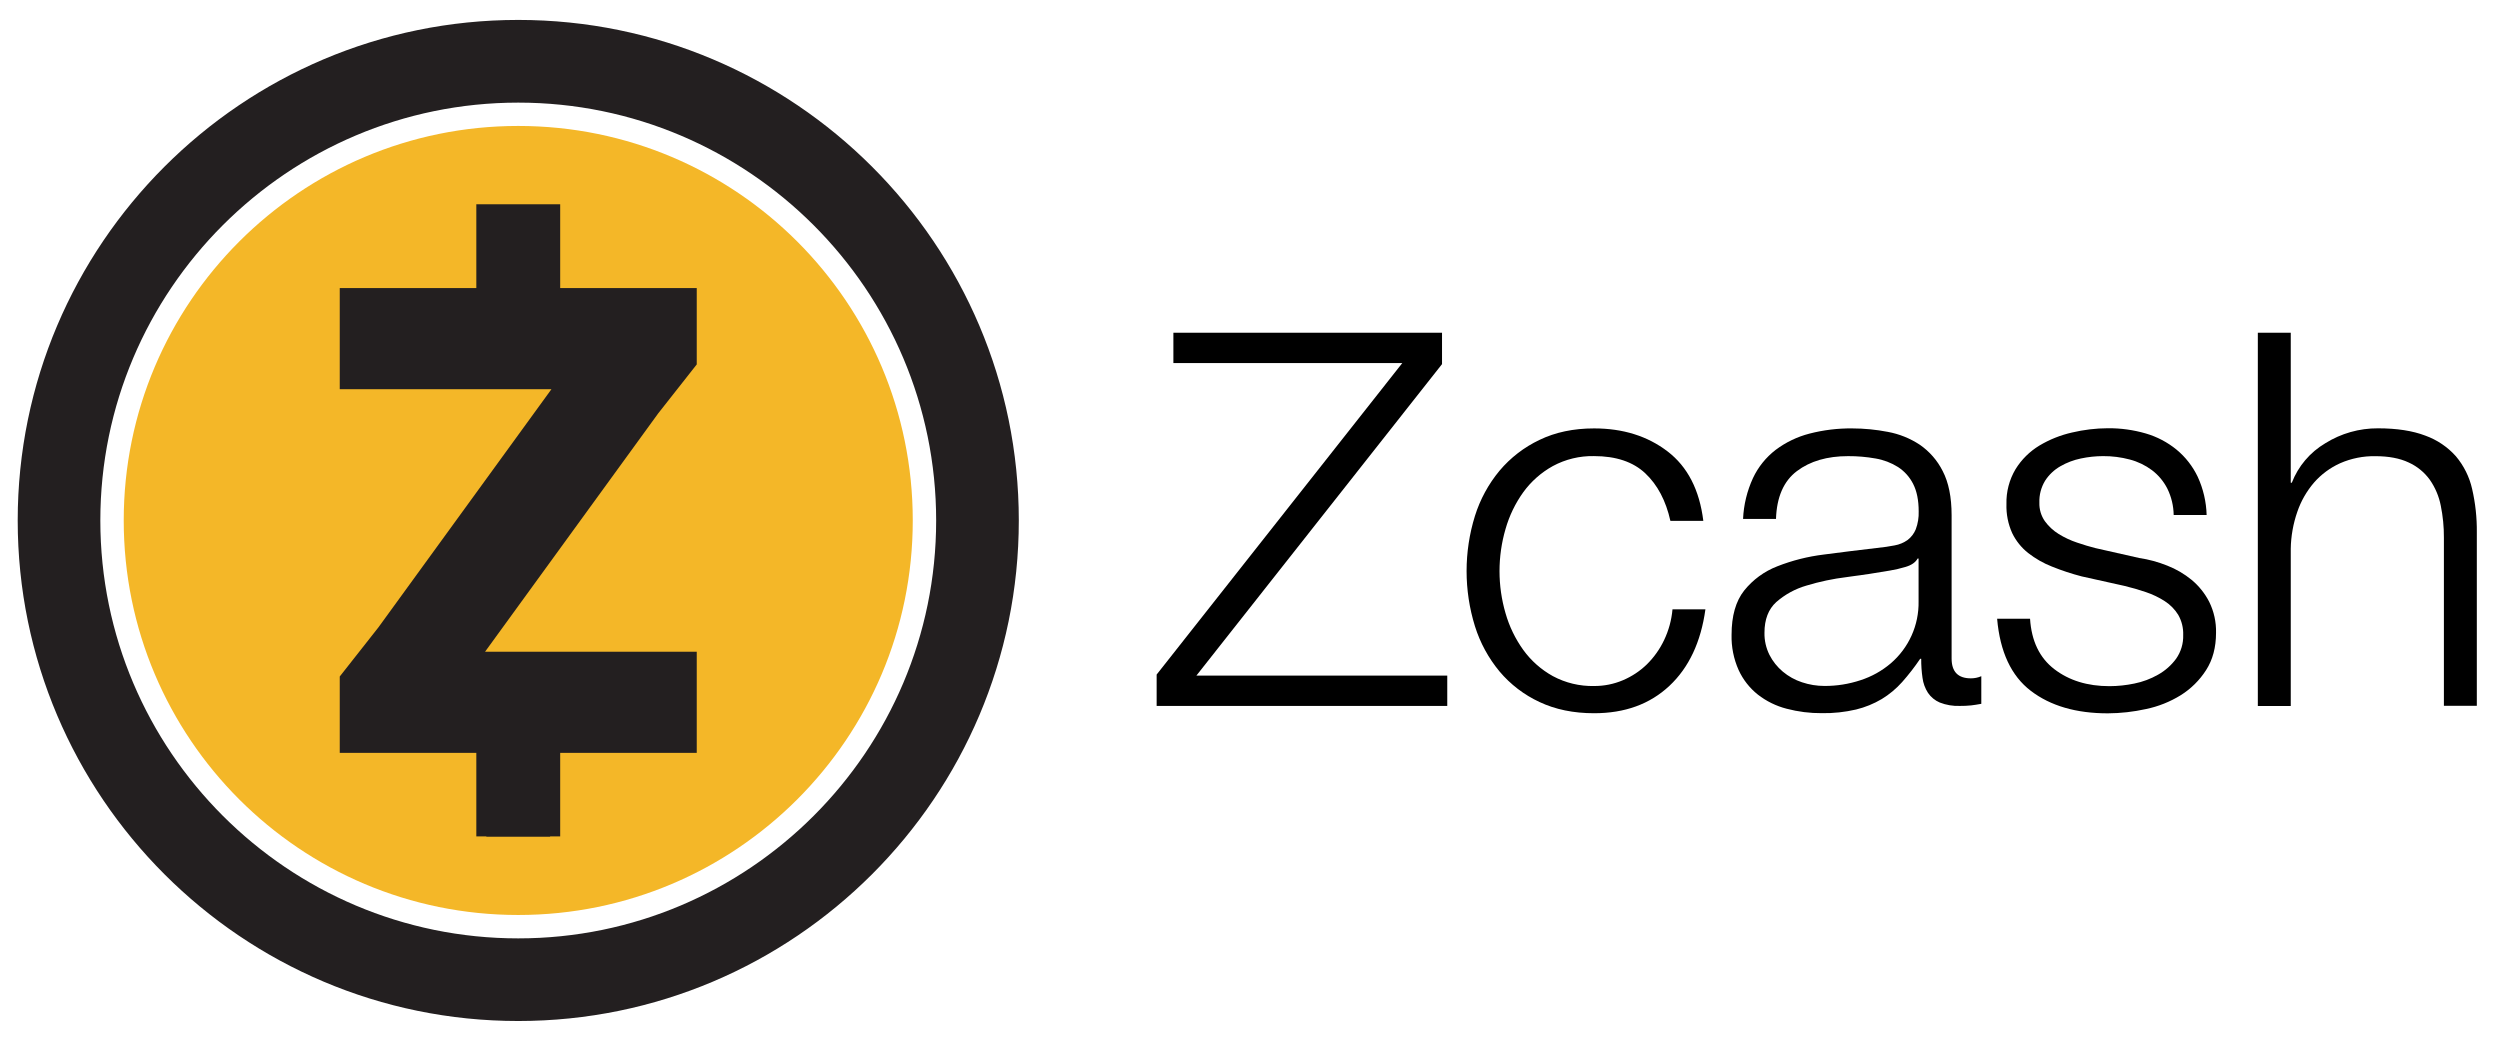
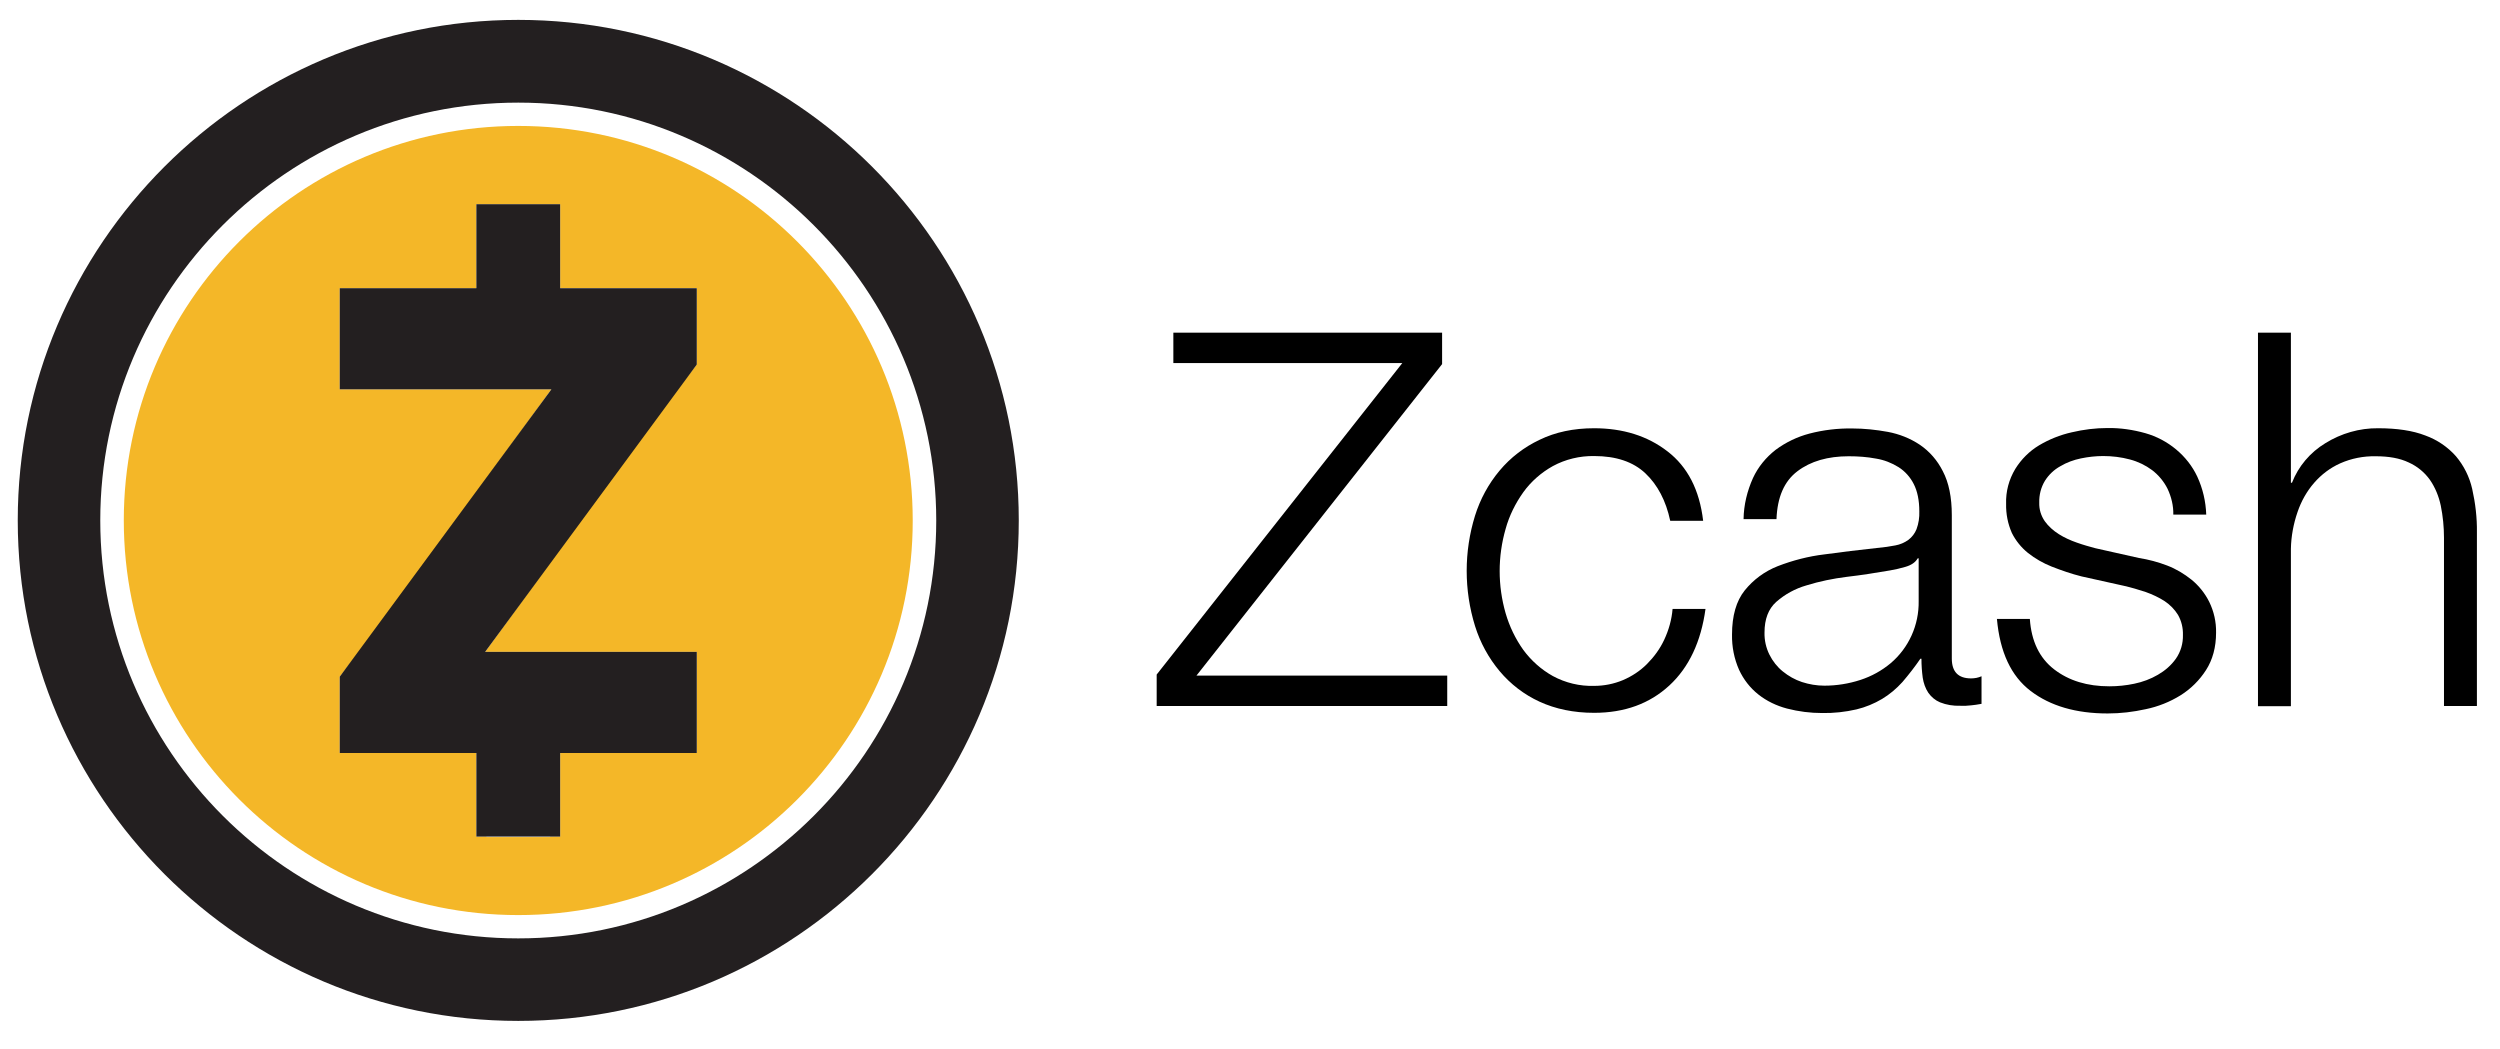
- <svg xmlns="http://www.w3.org/2000/svg" viewBox="0 0 1169.33 490.18">
-   <path d="m242.4 9.32c-129.09 0-234.12 105-234.12 234.12s105 234.12 234.12 234.12 234.13-105 234.13-234.12-105.03-234.12-234.13-234.12zm0 429.59c-107.78 0-195.47-87.69-195.47-195.47s87.69-195.44 195.47-195.44 195.47 87.69 195.47 195.48-87.68 195.43-195.47 195.43z" fill="#231f20" />
-   <circle cx="242.4" cy="243.44" fill="#f4b728" r="184.53" />
-   <path d="m674.48 155.64v14.67l-114.89 145.69h117.34v14.18h-135.93v-14.67l114.9-145.69h-107.07v-14.18z" />
-   <path d="m769.57 221.4q-8.55-8.07-24-8.07a38.89 38.89 0 0 0 -19.27 4.67 42.49 42.49 0 0 0 -13.81 12.22 55.55 55.55 0 0 0 -8.31 17.23 70.32 70.32 0 0 0 0 39.36 55.44 55.44 0 0 0 8.31 17.19 42.41 42.41 0 0 0 13.81 12.23 39 39 0 0 0 19.31 4.64 34 34 0 0 0 13.45-2.69 36.31 36.31 0 0 0 11.25-7.45 40.08 40.08 0 0 0 8.06-11.37 42 42 0 0 0 3.91-14.36h15.4q-3.18 23-16.86 35.81t-35.21 12.79q-14.42 0-25.54-5.25a54.32 54.32 0 0 1 -18.7-14.3 62.16 62.16 0 0 1 -11.49-21.15 87 87 0 0 1 0-51.58 62.2 62.2 0 0 1 11.49-21.14 55.5 55.5 0 0 1 18.7-14.42q11.11-5.38 25.54-5.38 20.29 0 34.35 10.75t16.74 32.51h-15.4q-3.16-14.16-11.73-22.24z" />
-   <path d="m819.93 223.6a35.94 35.94 0 0 1 10.63-13.2 45.06 45.06 0 0 1 15.77-7.58 76.68 76.68 0 0 1 20-2.44 88.25 88.25 0 0 1 16.67 1.62 40.34 40.34 0 0 1 14.92 6 32.81 32.81 0 0 1 10.75 12.35q4.15 7.95 4.16 20.65v67q0 9.29 9 9.28a12 12 0 0 0 4.89-1v12.92c-1.8.33-3.39.58-4.77.74a47.19 47.19 0 0 1 -5.25.24 23.36 23.36 0 0 1 -9.42-1.59 12.65 12.65 0 0 1 -5.5-4.52 16.94 16.94 0 0 1 -2.56-7 59.45 59.45 0 0 1 -.61-8.92h-.49a105.17 105.17 0 0 1 -8.44 10.88 41.91 41.91 0 0 1 -9.53 7.94 43.88 43.88 0 0 1 -12 4.89 65.6 65.6 0 0 1 -16 1.71 62.94 62.94 0 0 1 -16.5-2.08 36.83 36.83 0 0 1 -13.44-6.6 31.39 31.39 0 0 1 -9-11.49 38.19 38.19 0 0 1 -3.3-16.5q0-13.2 5.87-20.65a36.92 36.92 0 0 1 15.52-11.37 88.94 88.94 0 0 1 21.76-5.5q12.09-1.59 24.56-3.05c3.26-.33 6.12-.74 8.56-1.23a14.92 14.92 0 0 0 6.11-2.56 12 12 0 0 0 3.79-5 21.74 21.74 0 0 0 1.35-8.32q0-7.81-2.57-12.83a20.28 20.28 0 0 0 -7.09-7.94 28.68 28.68 0 0 0 -10.51-4 71.5 71.5 0 0 0 -12.84-1.1q-14.67 0-23.95 7t-9.78 22.37h-15.4a51 51 0 0 1 4.64-19.12zm77 37.65q-1.47 2.69-5.63 3.91a59.2 59.2 0 0 1 -7.33 1.71q-9.78 1.71-20.17 3.05a111 111 0 0 0 -18.94 4 37 37 0 0 0 -14.06 7.7q-5.49 5-5.5 14.3a22.3 22.3 0 0 0 2.33 10.39 25.09 25.09 0 0 0 6.23 7.82 27.12 27.12 0 0 0 9 5 33.1 33.1 0 0 0 10.51 1.71 52.79 52.79 0 0 0 16.87-2.69 41.56 41.56 0 0 0 14.06-7.82 37.27 37.27 0 0 0 13.08-29.09v-20z" />
-   <path d="m1013.77 228.61a25 25 0 0 0 -7.21-8.68 30.13 30.13 0 0 0 -10.39-5 47.44 47.44 0 0 0 -12.47-1.59 50.75 50.75 0 0 0 -10.38 1.1 32.19 32.19 0 0 0 -9.66 3.67 20.76 20.76 0 0 0 -7.09 6.72 18.48 18.48 0 0 0 -2.69 10.27 14.41 14.41 0 0 0 2.57 8.68 22.84 22.84 0 0 0 6.48 6 41 41 0 0 0 8.55 4q4.65 1.59 8.56 2.57l20.53 4.64a58.31 58.31 0 0 1 13.08 3.55 42.15 42.15 0 0 1 11.49 6.72 32.88 32.88 0 0 1 8.19 10.26 31 31 0 0 1 3.18 14.43q0 10.26-4.65 17.47a37.94 37.94 0 0 1 -11.86 11.75 50.42 50.42 0 0 1 -16.26 6.48 84.52 84.52 0 0 1 -17.85 2q-22.24 0-36-10.51t-15.77-33.73h15.4q1 15.64 11.37 23.59t25.79 7.94a57.59 57.59 0 0 0 11.61-1.22 37 37 0 0 0 11.12-4.16 26.52 26.52 0 0 0 8.43-7.45 18.33 18.33 0 0 0 3.31-11.13 17.72 17.72 0 0 0 -2.33-9.41 20.28 20.28 0 0 0 -6.23-6.35 39.44 39.44 0 0 0 -8.92-4.28q-5-1.71-10.15-2.93l-19.8-4.4a112.81 112.81 0 0 1 -13.97-4.61 44.42 44.42 0 0 1 -11.13-6.35 26.75 26.75 0 0 1 -7.45-9.29 30.64 30.64 0 0 1 -2.69-13.57 30.33 30.33 0 0 1 4.28-16.38 33.51 33.51 0 0 1 11.12-11 51.91 51.91 0 0 1 15.28-6.11 74.08 74.08 0 0 1 16.74-2 61.78 61.78 0 0 1 17.73 2.44 40.72 40.72 0 0 1 14.42 7.58 37.24 37.24 0 0 1 9.9 12.71 45.61 45.61 0 0 1 4.16 17.84h-15.41a29 29 0 0 0 -2.93-12.26z" />
-   <path d="m1071.46 155.64v70.16h.49a37 37 0 0 1 15.64-18.46 46 46 0 0 1 24.69-7q13.2 0 22.13 3.42a35 35 0 0 1 14.3 9.66 36.07 36.07 0 0 1 7.58 15.27 86.41 86.41 0 0 1 2.2 20.29v81.16h-15.4v-78.67a72.87 72.87 0 0 0 -1.47-15 31.86 31.86 0 0 0 -5.14-12.1 24.85 24.85 0 0 0 -9.89-8.06q-6.24-2.94-15.53-2.94a39.26 39.26 0 0 0 -16.5 3.3 35.69 35.69 0 0 0 -12.22 9.05 41.66 41.66 0 0 0 -7.82 13.69 55.46 55.46 0 0 0 -3.06 17.23v73.58h-15.4v-174.58z" />
-   <path d="m325.89 170.45v-35.7h-63.87v-39.2h-39.23v39.2h-63.88v47.29h99.02l-80.97 111.45-18.05 22.93v35.71h63.88v39.07h4.7v.16h29.82v-.16h4.71v-39.07h63.87v-47.29h-99.02l80.97-111.46z" fill="#231f20" />
+ <svg xmlns="http://www.w3.org/2000/svg" enable-background="new 0 0 1169.3 490.2" viewBox="0 0 1169.3 490.2">
+   <path d="m674.5 155.6v14.7l-114.9 145.7h117.3v14.2h-135.9v-14.7l114.9-145.7h-107.1v-14.2z" />
+   <path d="m769.6 221.4c-5.7-5.4-13.7-8.1-24-8.1-6.7-.1-13.4 1.5-19.3 4.7-5.4 3-10.2 7.2-13.8 12.2-3.7 5.2-6.6 11-8.3 17.2-3.7 12.9-3.7 26.5 0 39.4 1.8 6.2 4.6 12 8.3 17.2 3.7 5 8.4 9.2 13.8 12.2 5.9 3.2 12.6 4.8 19.3 4.6 4.6 0 9.2-.9 13.5-2.7 4.2-1.8 8-4.3 11.2-7.5 3.3-3.3 6.1-7.1 8.1-11.4 2.1-4.5 3.5-9.4 3.9-14.4h15.4c-2.1 15.3-7.7 27.3-16.9 35.8s-20.9 12.8-35.2 12.8c-9.6 0-18.1-1.8-25.5-5.2-7.2-3.3-13.6-8.2-18.7-14.3-5.2-6.2-9.1-13.4-11.5-21.1-5.2-16.8-5.2-34.8 0-51.6 2.4-7.7 6.3-14.9 11.5-21.1 5.1-6.1 11.5-11 18.7-14.4 7.4-3.6 15.9-5.4 25.5-5.4 13.5 0 25 3.6 34.3 10.8 9.4 7.2 15 18 16.7 32.5h-15.4c-2-9.4-5.9-16.8-11.6-22.2z" />
+   <path d="m819.9 223.6c2.4-5.2 6.1-9.7 10.6-13.2 4.7-3.5 10.1-6.1 15.8-7.6 6.5-1.7 13.3-2.5 20-2.4 5.6 0 11.2.6 16.7 1.6 5.3 1 10.4 3 14.9 6 4.6 3.1 8.3 7.4 10.8 12.4 2.8 5.3 4.2 12.2 4.2 20.6v67c0 6.2 3 9.3 9 9.3 1.7 0 3.3-.3 4.9-1v12.9c-1.8.3-3.4.6-4.8.7-1.7.2-3.5.3-5.2.2-3.2.1-6.4-.4-9.4-1.6-2.2-.9-4.1-2.5-5.5-4.5-1.4-2.1-2.2-4.5-2.6-7-.4-3-.6-5.9-.6-8.9h-.5c-2.6 3.8-5.4 7.4-8.4 10.9-2.8 3.1-6 5.8-9.5 7.9-3.7 2.2-7.8 3.9-12 4.9-5.2 1.2-10.6 1.8-16 1.7-5.6 0-11.1-.7-16.5-2.1-4.9-1.3-9.5-3.5-13.4-6.6s-6.9-7-9-11.5c-2.3-5.2-3.4-10.8-3.3-16.5 0-8.8 2-15.7 5.9-20.6 4.1-5.1 9.4-9 15.5-11.4 7-2.7 14.3-4.6 21.8-5.5 8.1-1.1 16.2-2.1 24.6-3 3.3-.3 6.1-.7 8.6-1.2 2.2-.4 4.3-1.3 6.1-2.6 1.7-1.3 3-3 3.8-5 1-2.7 1.4-5.5 1.3-8.3 0-5.2-.9-9.5-2.6-12.8-1.6-3.2-4.1-6-7.1-7.9-3.2-2-6.8-3.4-10.5-4-4.2-.8-8.5-1.1-12.8-1.1-9.8 0-17.8 2.3-24 7s-9.4 12.1-9.8 22.4h-15.4c.1-6.7 1.7-13.2 4.4-19.2zm77 37.6c-1 1.8-2.9 3.1-5.6 3.9-2.4.7-4.9 1.3-7.3 1.7-6.5 1.1-13.2 2.2-20.2 3-6.4.8-12.8 2.1-18.9 4-5.2 1.5-10 4.1-14.1 7.7-3.7 3.3-5.5 8.1-5.5 14.3-.1 3.6.7 7.2 2.3 10.4 1.5 3 3.6 5.7 6.2 7.8 2.7 2.2 5.7 3.9 9 5 3.4 1.1 6.9 1.7 10.5 1.7 5.7 0 11.4-.9 16.9-2.7 5.2-1.7 9.9-4.3 14.1-7.8 8.5-7.2 13.3-17.9 13.1-29.1v-20z" />
+   <path d="m1013.8 228.6c-1.7-3.4-4.2-6.4-7.2-8.7-3.1-2.3-6.6-4-10.4-5-4.1-1.1-8.3-1.6-12.5-1.6-3.5 0-7 .4-10.4 1.1s-6.7 1.9-9.7 3.7c-2.9 1.6-5.3 3.9-7.1 6.7-1.9 3.1-2.8 6.7-2.7 10.3-.1 3.1.8 6.1 2.6 8.7 1.7 2.4 4 4.4 6.5 6 2.7 1.7 5.6 3 8.5 4 3.1 1.1 6 1.9 8.6 2.6l20.5 4.6c4.5.7 8.9 1.9 13.1 3.5s8 3.9 11.5 6.7c3.4 2.8 6.2 6.3 8.2 10.3 2.2 4.5 3.3 9.4 3.2 14.4 0 6.8-1.6 12.7-4.7 17.5-3 4.7-7.1 8.8-11.9 11.8-5 3.1-10.5 5.3-16.3 6.5-5.9 1.3-11.8 2-17.8 2-14.8 0-26.8-3.5-36-10.5s-14.4-18.2-15.8-33.7h15.4c.7 10.4 4.5 18.3 11.4 23.6s15.5 7.9 25.8 7.9c3.9 0 7.8-.4 11.6-1.2 3.9-.8 7.7-2.2 11.1-4.2 3.3-1.9 6.2-4.4 8.4-7.5 2.3-3.3 3.4-7.2 3.3-11.1.1-3.3-.7-6.6-2.3-9.4-1.6-2.6-3.7-4.7-6.2-6.4-2.8-1.8-5.8-3.2-8.9-4.3-3.3-1.1-6.7-2.1-10.2-2.9l-19.8-4.4c-4.8-1.2-9.4-2.8-14-4.6-4-1.6-7.7-3.7-11.1-6.4-3.1-2.5-5.7-5.7-7.5-9.3-1.9-4.3-2.8-8.9-2.7-13.6-.2-5.8 1.3-11.4 4.3-16.4 2.8-4.5 6.6-8.3 11.1-11 4.7-2.8 9.9-4.9 15.3-6.1 5.5-1.3 11.1-2 16.7-2 6-.1 12 .8 17.7 2.4 5.3 1.5 10.2 4.1 14.4 7.6s7.6 7.8 9.9 12.7c2.6 5.6 4 11.7 4.2 17.8h-15.4c.1-4.1-.9-8.3-2.7-12.1z" />
+   <path d="m1071.5 155.6v70.2h.5c3-7.7 8.5-14.2 15.6-18.5 7.4-4.6 16-7.1 24.7-7 8.8 0 16.2 1.1 22.1 3.4 5.5 2 10.4 5.3 14.3 9.7 3.7 4.4 6.3 9.6 7.6 15.3 1.5 6.7 2.3 13.5 2.2 20.3v81.2h-15.4v-78.7c0-5-.5-10.1-1.5-15-.9-4.3-2.6-8.5-5.1-12.1-2.5-3.5-5.9-6.3-9.9-8.1-4.2-2-9.3-2.9-15.5-2.9-5.7-.1-11.3 1-16.5 3.3-4.7 2.1-8.8 5.2-12.2 9.1-3.5 4-6.1 8.7-7.8 13.7-1.9 5.5-3 11.4-3.1 17.2v73.6h-15.4v-174.7z" />
+   <path d="m242.4 48c-107.8 0-195.5 87.7-195.5 195.4s87.7 195.5 195.5 195.5 195.5-87.6 195.5-195.4-87.7-195.5-195.5-195.5zm0 380c-101.9 0-184.5-82.6-184.5-184.5s82.6-184.6 184.5-184.6 184.5 82.6 184.5 184.5-82.6 184.6-184.5 184.6z" fill="none" />
+   <path d="m242.4 58.9c-101.9 0-184.5 82.6-184.5 184.5s82.6 184.6 184.5 184.6 184.5-82.6 184.5-184.5-82.6-184.6-184.5-184.6zm83.5 111.6-18 22.9-81 111.5h99v47.3h-63.9v39.1h-4.7v.2h-29.8v-.2h-4.7v-39.1h-63.9v-35.7l18-22.9 81-111.5h-99v-47.3h63.9v-39.3h39.2v39.2h63.9z" fill="#f4b728" />
+   <path d="m242.4 9.3c-129.1 0-234.1 105-234.1 234.1s105 234.1 234.1 234.1 234.1-105 234.1-234.1-105-234.1-234.1-234.1zm0 429.6c-107.8 0-195.5-87.7-195.5-195.5s87.7-195.4 195.5-195.4 195.5 87.7 195.5 195.5-87.7 195.4-195.5 195.4zm19.6-304.1h63.9v35.7l-99 134.4h99v47.3h-63.9v39.1h-39.2v-39.1h-63.9v-35.7l99-134.4h-99v-47.3h63.9v-39.3h39.2z" fill="#231f20" />
</svg>
